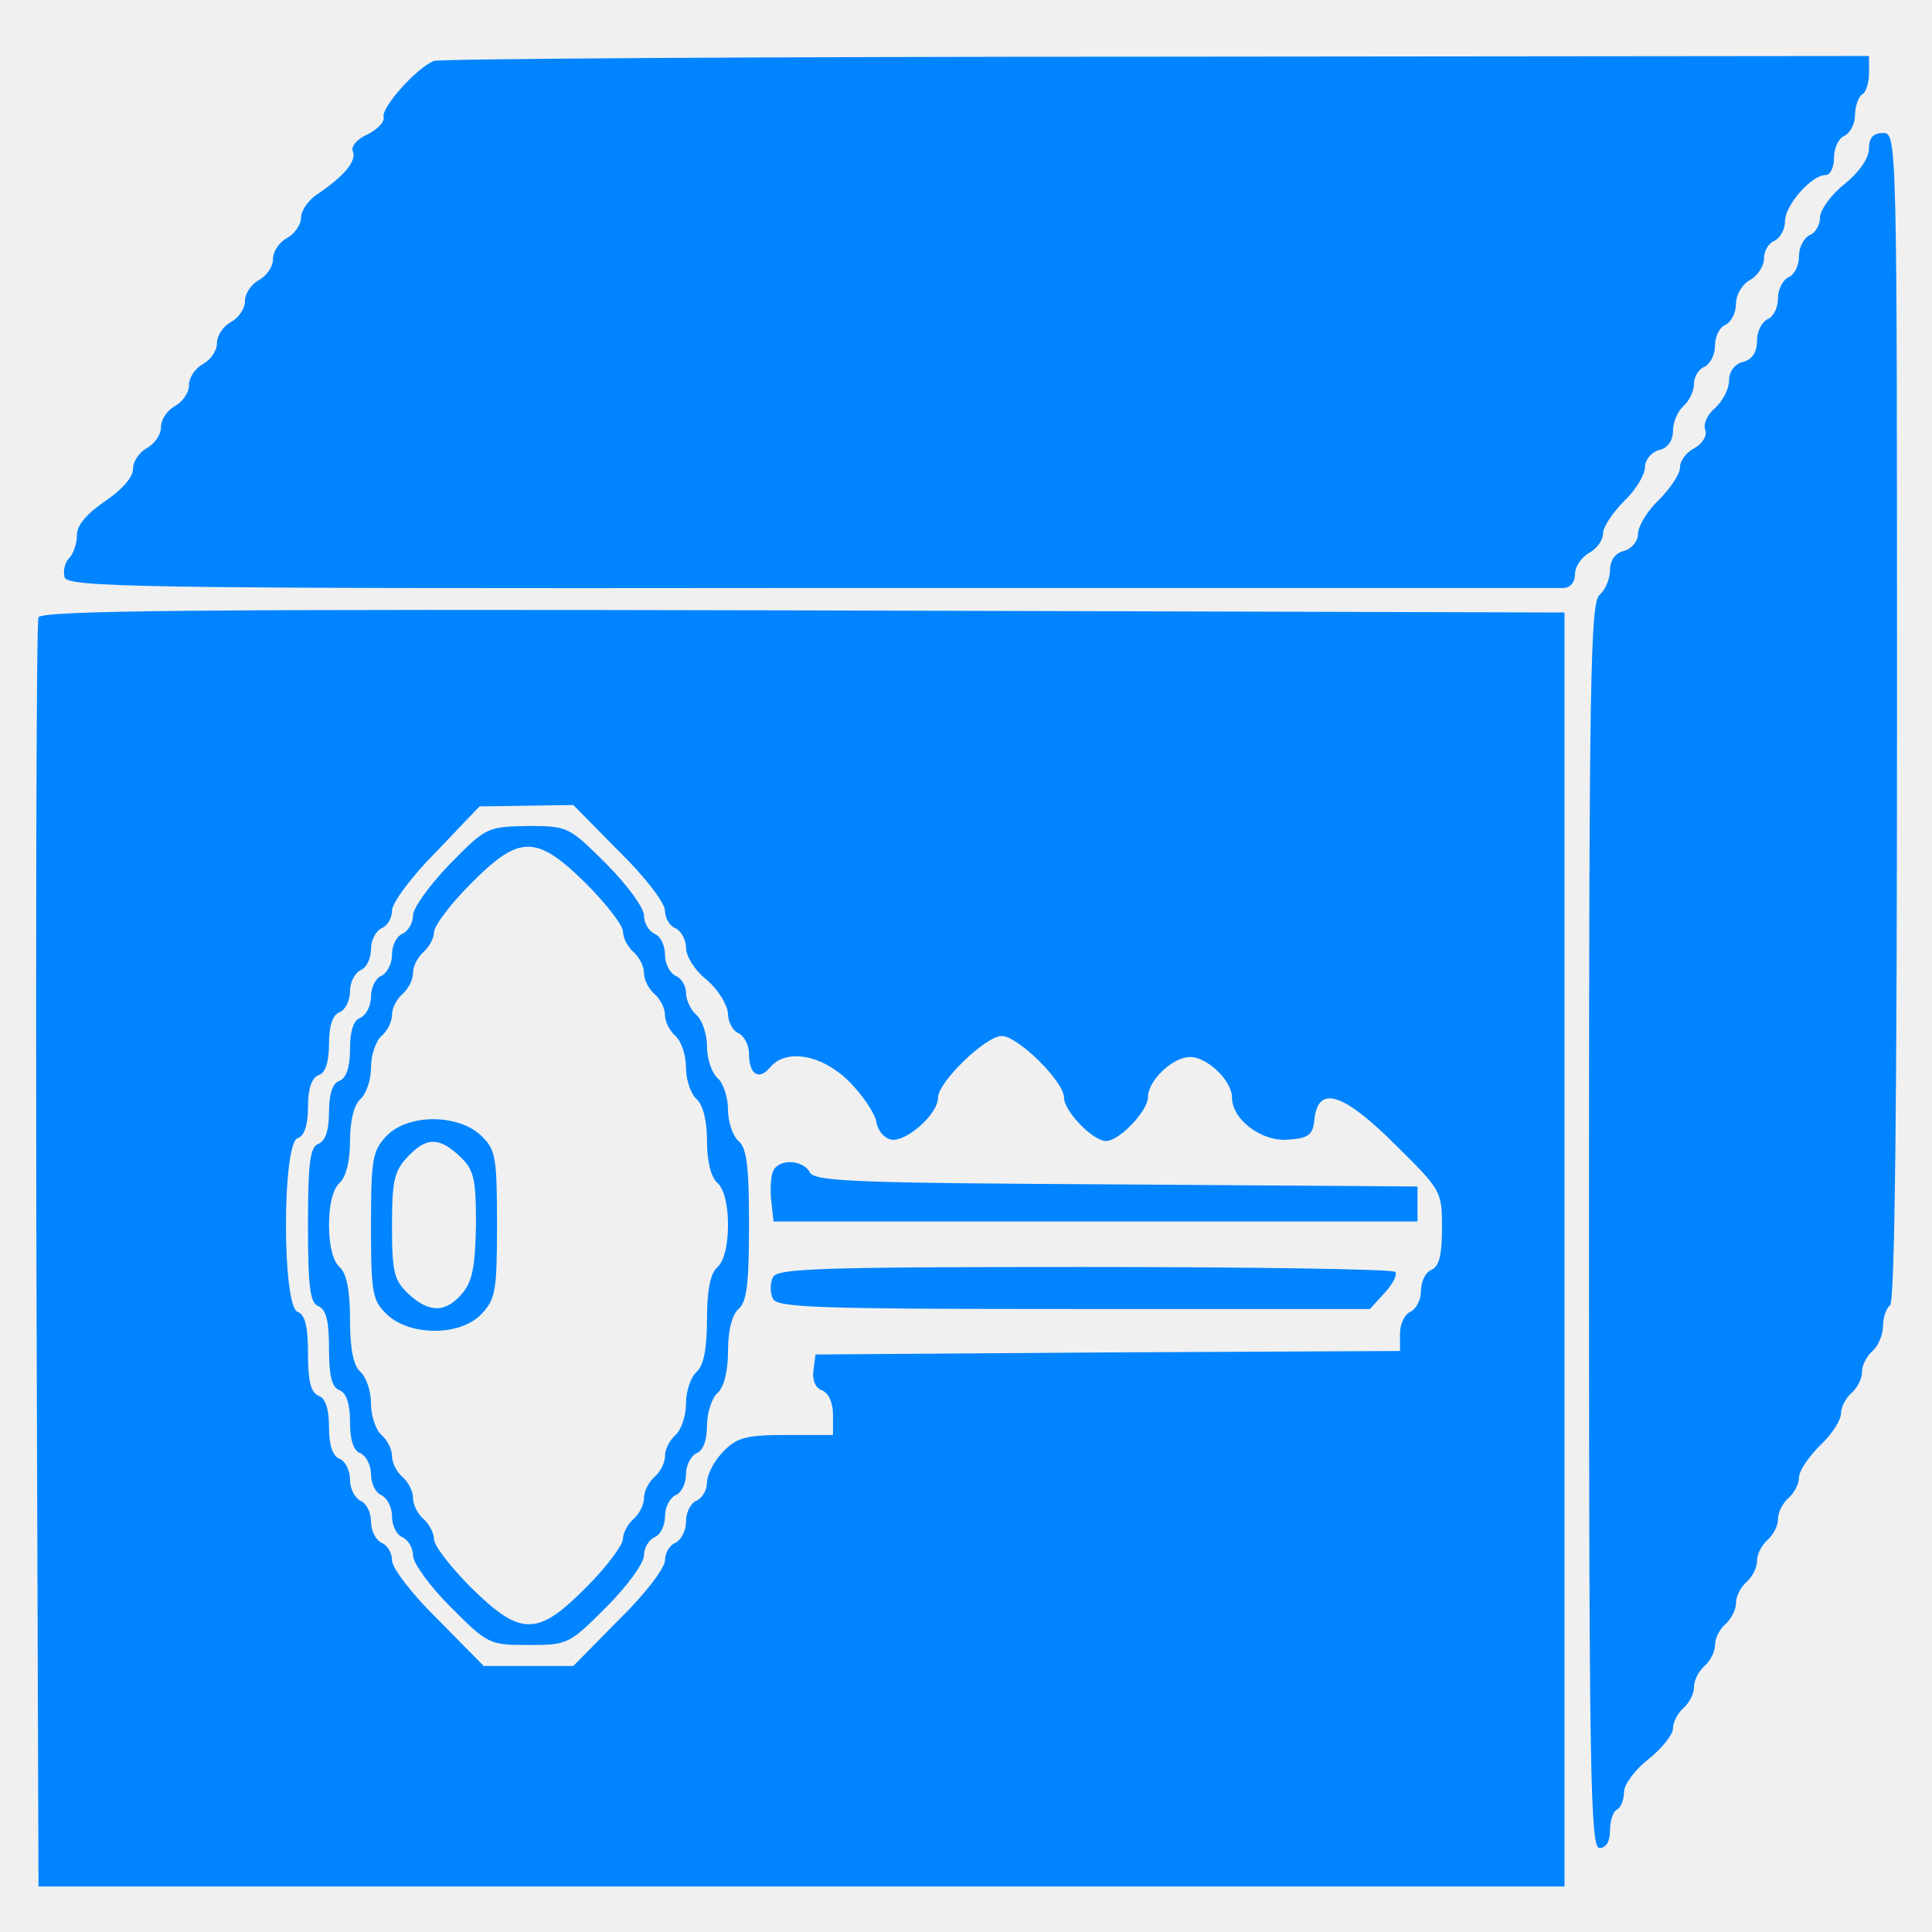
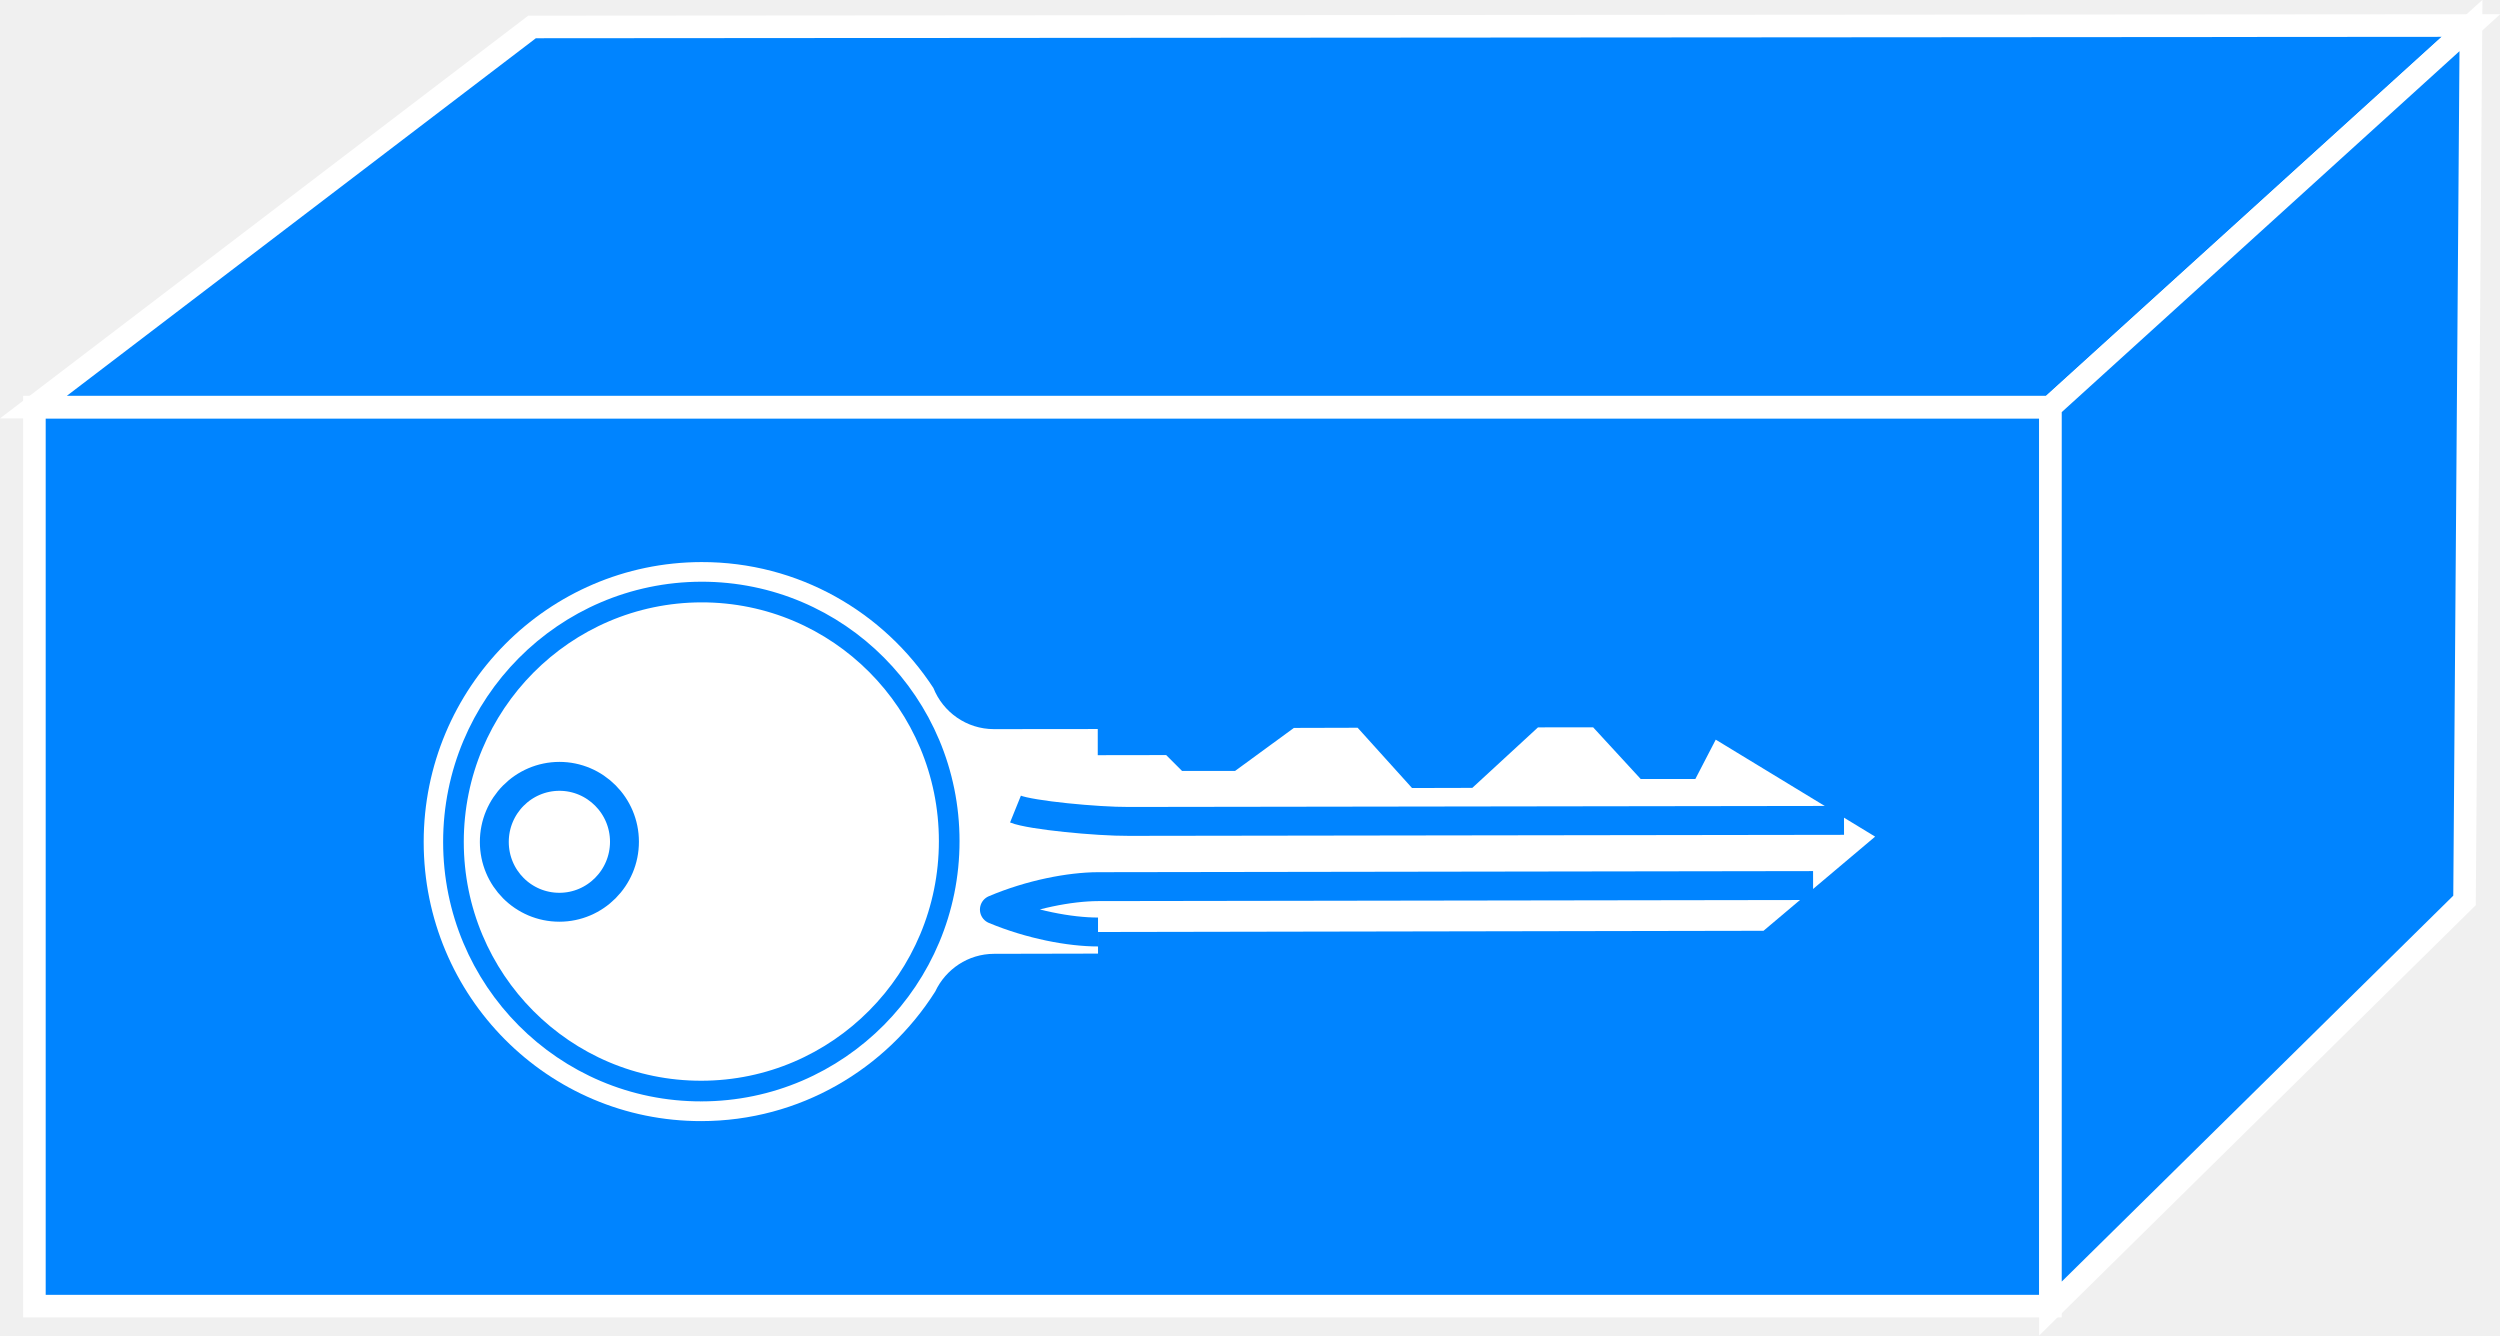
- <svg xmlns="http://www.w3.org/2000/svg" version="1.0" width="276pt" height="276pt" viewBox="0 0 276 276" style="background-color: #ffffff" preserveAspectRatio="xMidYMid meet">
-   <g transform="translate(0,276) scale(0.1,-0.1)" fill="#0084ff" stroke="none">
-     <path d="M620 2673 c-25 -10 -75 -66 -72 -80 2 -7 -9 -18 -23 -25 -14 -6 -24 -17 -21 -24 6 -14 -13 -36 -50 -61 -13 -8 -24 -24 -24 -34 0 -10 -9 -23 -20 -29 -11 -6 -20 -19 -20 -30 0 -11 -9 -24 -20 -30 -11 -6 -20 -19 -20 -30 0 -11 -9 -24 -20 -30 -11 -6 -20 -19 -20 -30 0 -11 -9 -24 -20 -30 -11 -6 -20 -19 -20 -30 0 -11 -9 -24 -20 -30 -11 -6 -20 -19 -20 -30 0 -11 -9 -24 -20 -30 -11 -6 -20 -19 -20 -30 0 -12 -16 -30 -40 -46 -26 -18 -40 -34 -40 -48 0 -12 -5 -27 -11 -33 -6 -6 -9 -18 -7 -27 3 -15 90 -17 1063 -16 583 0 1068 0 1078 0 10 0 17 8 17 20 0 10 9 24 20 30 11 6 20 18 20 28 0 9 14 30 30 46 17 16 30 38 30 49 0 10 9 21 20 24 13 3 20 14 20 28 0 12 7 28 15 35 8 7 15 21 15 32 0 10 7 21 15 24 8 4 15 17 15 30 0 14 7 27 15 30 8 4 15 17 15 30 0 13 9 28 20 34 11 6 20 20 20 31 0 11 7 22 15 25 8 4 15 16 15 28 0 23 38 66 58 66 7 0 12 11 12 25 0 14 7 28 15 31 8 4 15 17 15 29 0 13 5 27 10 30 6 3 10 17 10 31 l0 24 -1017 -1 c-560 0 -1025 -3 -1033 -6z" />
-     <path d="M2670 2548 c0 -14 -14 -34 -35 -51 -19 -15 -35 -37 -35 -48 0 -11 -7 -22 -15 -25 -8 -4 -15 -17 -15 -30 0 -14 -7 -27 -15 -30 -8 -4 -15 -17 -15 -30 0 -14 -7 -27 -15 -30 -8 -4 -15 -17 -15 -31 0 -16 -7 -27 -20 -30 -12 -3 -20 -14 -20 -27 0 -12 -9 -29 -20 -39 -11 -9 -17 -23 -14 -31 3 -8 -3 -19 -15 -26 -12 -6 -21 -18 -21 -28 0 -9 -14 -30 -30 -46 -17 -16 -30 -38 -30 -49 0 -10 -9 -21 -20 -24 -13 -3 -20 -14 -20 -28 0 -12 -7 -28 -15 -35 -13 -11 -15 -123 -15 -901 0 -784 2 -889 15 -889 9 0 15 9 15 24 0 14 4 28 10 31 6 3 10 15 10 25 0 11 16 32 35 47 19 15 35 35 35 44 0 9 7 22 15 29 8 7 15 20 15 30 0 10 7 23 15 30 8 7 15 20 15 30 0 10 7 23 15 30 8 7 15 20 15 30 0 10 7 23 15 30 8 7 15 20 15 30 0 10 7 23 15 30 8 7 15 20 15 30 0 10 7 23 15 30 8 7 15 20 15 29 0 10 14 30 30 46 17 16 30 36 30 46 0 9 7 22 15 29 8 7 15 20 15 30 0 10 7 23 15 30 8 7 15 23 15 36 0 12 5 26 10 29 7 4 10 295 10 841 0 827 0 834 -20 834 -14 0 -20 -7 -20 -22z" />
-     <path d="M55 1878 c-3 -7 -4 -418 -3 -913 l3 -900 1090 0 1090 0 0 910 0 910 -1088 3 c-865 2 -1089 0 -1092 -10z m829 -334 c37 -36 66 -74 66 -85 0 -11 7 -22 15 -25 8 -4 15 -16 15 -28 0 -12 13 -33 30 -46 16 -14 29 -35 30 -48 0 -12 7 -25 15 -28 8 -4 15 -17 15 -29 0 -30 14 -39 30 -20 23 28 75 18 113 -20 20 -20 37 -46 39 -58 2 -12 11 -23 21 -25 21 -4 67 36 67 60 0 22 68 88 91 88 23 0 89 -65 89 -88 0 -19 41 -62 60 -62 19 0 60 43 60 63 0 23 35 57 60 57 25 0 60 -34 60 -58 0 -32 44 -64 81 -60 29 2 35 7 37 31 6 47 42 35 116 -39 65 -64 66 -66 66 -118 0 -39 -4 -55 -15 -60 -8 -3 -15 -16 -15 -30 0 -13 -7 -26 -15 -30 -8 -3 -15 -17 -15 -31 l0 -25 -417 -2 -418 -3 -3 -23 c-2 -13 3 -25 12 -28 10 -4 16 -18 16 -35 l0 -29 -67 0 c-58 0 -71 -4 -90 -24 -13 -13 -23 -33 -23 -44 0 -11 -7 -22 -15 -26 -8 -3 -15 -16 -15 -30 0 -13 -7 -26 -15 -30 -8 -3 -15 -14 -15 -25 0 -11 -29 -49 -66 -85 l-65 -66 -64 0 -64 0 -65 66 c-37 36 -66 74 -66 85 0 11 -7 22 -15 25 -8 4 -15 17 -15 30 0 14 -7 27 -15 30 -8 4 -15 17 -15 30 0 14 -7 27 -15 30 -10 4 -15 20 -15 45 0 26 -5 42 -15 45 -11 5 -15 21 -15 60 0 39 -4 56 -15 60 -22 9 -22 239 0 248 10 3 15 19 15 45 0 25 5 41 15 45 10 3 15 19 15 45 0 25 5 41 15 45 8 3 15 16 15 30 0 13 7 26 15 30 8 3 15 16 15 30 0 13 7 26 15 30 8 3 15 14 15 25 0 11 28 49 63 84 l62 65 67 1 67 1 65 -66z" />
-     <path d="M643 1526 c-29 -30 -53 -63 -53 -74 0 -11 -7 -22 -15 -26 -8 -3 -15 -16 -15 -30 0 -13 -7 -26 -15 -30 -8 -3 -15 -16 -15 -30 0 -13 -7 -26 -15 -30 -10 -3 -15 -19 -15 -45 0 -25 -5 -41 -15 -45 -10 -3 -15 -19 -15 -45 0 -25 -5 -41 -15 -45 -12 -4 -15 -27 -15 -116 0 -89 3 -112 15 -116 11 -5 15 -21 15 -60 0 -39 4 -56 15 -60 10 -4 15 -20 15 -45 0 -26 5 -42 15 -45 8 -4 15 -17 15 -30 0 -14 7 -27 15 -30 8 -4 15 -17 15 -30 0 -14 7 -27 15 -30 8 -4 15 -15 15 -26 0 -11 24 -44 54 -74 53 -53 55 -54 111 -54 56 0 58 1 111 54 30 30 54 63 54 74 0 11 7 22 15 26 8 3 15 16 15 30 0 13 7 26 15 30 8 3 15 16 15 30 0 13 7 26 15 30 9 3 15 18 15 39 0 19 7 40 15 47 9 8 15 30 15 60 0 30 6 52 15 60 12 10 15 37 15 120 0 83 -3 110 -15 120 -8 7 -15 27 -15 45 0 18 -7 38 -15 45 -8 7 -15 27 -15 45 0 18 -7 38 -15 45 -8 7 -15 21 -15 32 0 10 -7 21 -15 24 -8 4 -15 17 -15 30 0 14 -7 27 -15 30 -8 4 -15 15 -15 26 0 11 -24 44 -54 74 -53 53 -55 54 -112 54 -58 -1 -60 -2 -111 -54z m194 -28 c29 -29 53 -60 53 -69 0 -9 7 -22 15 -29 8 -7 15 -20 15 -30 0 -10 7 -23 15 -30 8 -7 15 -20 15 -30 0 -10 7 -23 15 -30 8 -7 15 -27 15 -45 0 -18 7 -38 15 -45 9 -8 15 -30 15 -60 0 -30 6 -52 15 -60 9 -8 15 -30 15 -60 0 -30 -6 -52 -15 -60 -10 -9 -15 -32 -15 -75 0 -43 -5 -66 -15 -75 -8 -7 -15 -27 -15 -45 0 -18 -7 -38 -15 -45 -8 -7 -15 -20 -15 -30 0 -10 -7 -23 -15 -30 -8 -7 -15 -20 -15 -30 0 -10 -7 -23 -15 -30 -8 -7 -15 -20 -15 -28 0 -9 -23 -40 -52 -69 -70 -71 -94 -71 -165 -1 -29 29 -53 60 -53 69 0 9 -7 22 -15 29 -8 7 -15 20 -15 30 0 10 -7 23 -15 30 -8 7 -15 20 -15 30 0 10 -7 23 -15 30 -8 7 -15 27 -15 45 0 18 -7 38 -15 45 -10 9 -15 32 -15 75 0 43 -5 66 -15 75 -9 8 -15 30 -15 60 0 30 6 52 15 60 9 8 15 30 15 60 0 30 6 52 15 60 8 7 15 27 15 45 0 18 7 38 15 45 8 7 15 20 15 30 0 10 7 23 15 30 8 7 15 20 15 30 0 10 7 23 15 30 8 7 15 20 15 28 0 9 23 40 52 69 70 71 94 71 165 1z" />
-     <path d="M552 1137 c-20 -21 -22 -34 -22 -128 0 -97 2 -107 23 -127 33 -31 105 -31 135 1 20 21 22 34 22 128 0 97 -2 107 -23 127 -33 31 -105 31 -135 -1z m105 -29 c20 -19 23 -31 23 -97 -1 -59 -5 -81 -19 -98 -24 -29 -48 -29 -78 -1 -20 19 -23 31 -23 97 0 63 3 78 22 98 27 29 45 29 75 1z" />
-     <path d="M1104 1086 c-3 -8 -4 -27 -2 -43 l3 -28 460 0 460 0 0 25 0 25 -430 3 c-368 2 -431 4 -438 17 -10 19 -46 20 -53 1z" />
-     <path d="M1104 935 c-4 -8 -4 -22 0 -30 5 -13 62 -15 429 -15 l424 0 21 23 c12 13 19 27 15 30 -3 4 -204 7 -445 7 -381 0 -439 -2 -444 -15z" />
+ <svg xmlns="http://www.w3.org/2000/svg" viewBox="0 0 59.08 31.56" height="31.56" width="59.08" xml:space="preserve" id="svg2" version="1.1">
+   <defs id="defs6" />
+   <g transform="matrix(1.333333,0,0,-1.333333,0,31.56)" id="g10">
+     <g transform="scale(0.1)" id="g12">
+       <path id="path14" style="fill:#0084ff;fill-opacity:1;fill-rule:nonzero;stroke:none" d="m 6.098,5.203 h 357.324 v 159.34 H 6.098 Z" />
+       <path id="path16" style="fill:none;stroke:#ffffff;stroke-width:4;stroke-linecap:butt;stroke-linejoin:miter;stroke-miterlimit:4;stroke-dasharray:none;stroke-opacity:1" d="m 6.098,5.203 h 357.324 v 159.34 H 6.098 Z" />
+       <path id="path18" style="fill:#0084ff;fill-opacity:1;fill-rule:nonzero;stroke:none" d="M 363.422,164.543 H 5.922 l 88.379,67.379 343.652,0.254 -74.531,-67.633" />
+       <path id="path20" style="fill:none;stroke:#ffffff;stroke-width:4;stroke-linecap:butt;stroke-linejoin:miter;stroke-miterlimit:4;stroke-dasharray:none;stroke-opacity:1" d="M 363.422,164.543 H 5.922 l 88.379,67.379 343.652,0.254 z" />
+       <path id="path22" style="fill:#0084ff;fill-opacity:1;fill-rule:nonzero;stroke:none" d="M 437.953,232.176 436.813,77.109 363.422,4.773 V 164.543 l 74.531,67.633" />
+       <path id="path24" style="fill:none;stroke:#ffffff;stroke-width:4;stroke-linecap:butt;stroke-linejoin:miter;stroke-miterlimit:4;stroke-dasharray:none;stroke-opacity:1" d="M 437.953,232.176 436.813,77.109 363.422,4.773 V 164.543 Z" />
+       <path id="path26" style="fill:#ffffff;fill-opacity:1;fill-rule:nonzero;stroke:none" d="m 194.566,102.852 12.129,0.019 2.813,-2.812 h 9.394 l 10.43,7.625 11.297,0.031 9.641,-10.684 10.683,0.027 11.641,10.722 9.773,0.012 8.43,-9.16 h 9.687 l 3.614,6.972 28.25,-17.187 -19.785,-16.691 -117.95,-0.215 V 67.684 L 176.188,67.644 C 171.586,67.637 167.613,64.91 165.758,60.957 157.035,47.188 141.742,38.016 124.313,37.996 97.125,37.949 75.094,60.098 75.094,87.469 c 0,27.336 22.031,49.551 49.219,49.609 17.214,0.039 32.343,-8.855 41.121,-22.312 1.699,-4.278 5.871,-7.297 10.734,-7.297 l 18.398,0.019 v -4.636" />
+       <path id="path28" style="fill:none;stroke:#0084ff;stroke-width:5.124;stroke-linecap:butt;stroke-linejoin:round;stroke-miterlimit:4;stroke-dasharray:none;stroke-opacity:1" d="M 321.352,79.746 194.613,79.551 c -4.988,-0.019 -11.941,-1.34 -18.367,-4.062 6.426,-2.676 13.379,-3.977 18.367,-3.977" />
+       <path id="path30" style="fill:none;stroke:#0084ff;stroke-width:5.124;stroke-linecap:butt;stroke-linejoin:round;stroke-miterlimit:4;stroke-dasharray:none;stroke-opacity:1" d="M 326.832,91.297 200.074,91.113 c -5.636,-0.031 -17.402,1.101 -20.09,2.188" />
+       <path id="path32" style="fill:#ffffff;fill-opacity:1;fill-rule:nonzero;stroke:none" d="m 124.313,43.32 c 24.265,0.027 43.925,19.871 43.925,44.297 0,24.434 -19.66,44.18 -43.925,44.149 -24.274,-0.059 -43.942,-19.864 -43.942,-44.285 0,-24.434 19.668,-44.199 43.942,-44.16" />
+       <path id="path34" style="fill:none;stroke:#0084ff;stroke-width:3.66;stroke-linecap:butt;stroke-linejoin:round;stroke-miterlimit:4;stroke-dasharray:none;stroke-opacity:1" d="m 124.313,43.32 c 24.265,0.027 43.925,19.871 43.925,44.297 0,24.434 -19.66,44.18 -43.925,44.149 -24.274,-0.059 -43.942,-19.864 -43.942,-44.285 0,-24.434 19.668,-44.199 43.942,-44.16 z" />
+       <path id="path36" style="fill:#ffffff;fill-opacity:1;fill-rule:nonzero;stroke:none" d="m 99.144,75.898 c 6.348,0 11.536,5.195 11.536,11.609 0,6.41 -5.188,11.594 -11.536,11.594 C 92.762,99.082 87.613,93.875 87.613,87.481 c 0,-6.406 5.148,-11.582 11.531,-11.582" />
+       <path id="path38" style="fill:none;stroke:#0084ff;stroke-width:5.124;stroke-linecap:butt;stroke-linejoin:round;stroke-miterlimit:4;stroke-dasharray:none;stroke-opacity:1" d="m 99.144,75.898 c 6.348,0 11.536,5.195 11.536,11.609 0,6.41 -5.188,11.594 -11.536,11.594 C 92.762,99.082 87.613,93.875 87.613,87.481 c 0,-6.406 5.148,-11.582 11.531,-11.582 z" />
+     </g>
  </g>
</svg>
